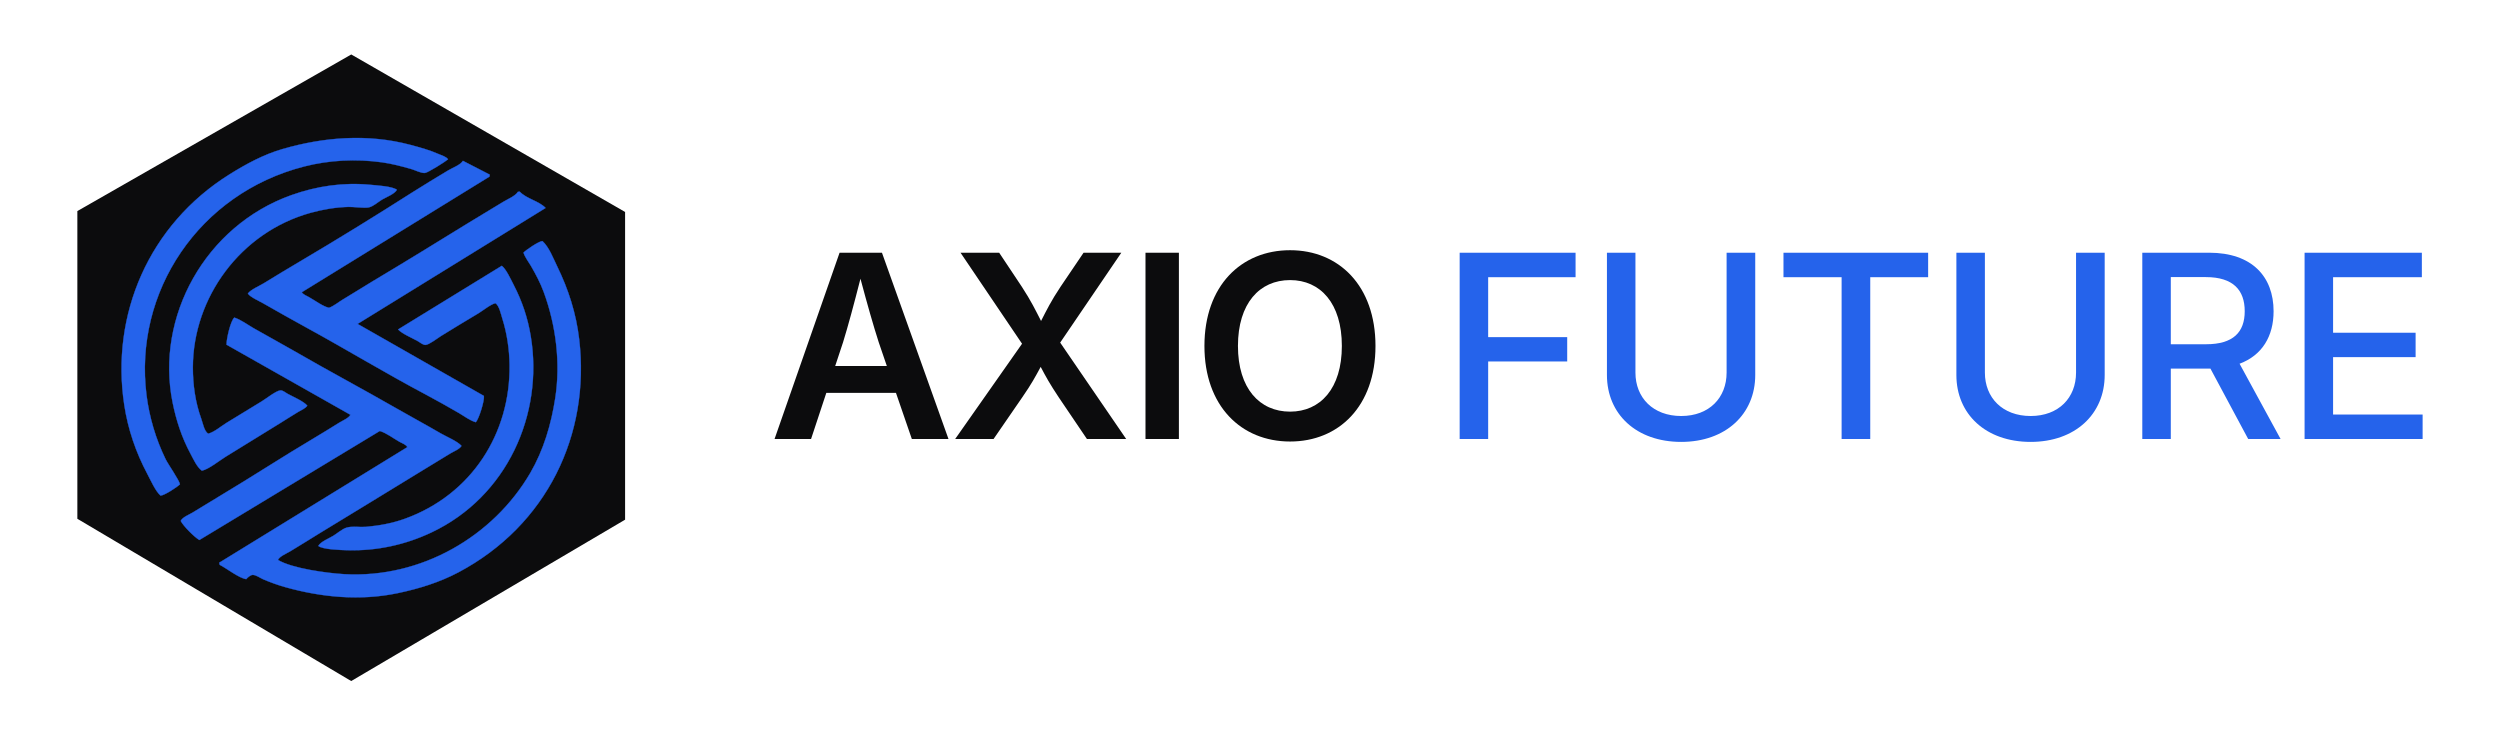
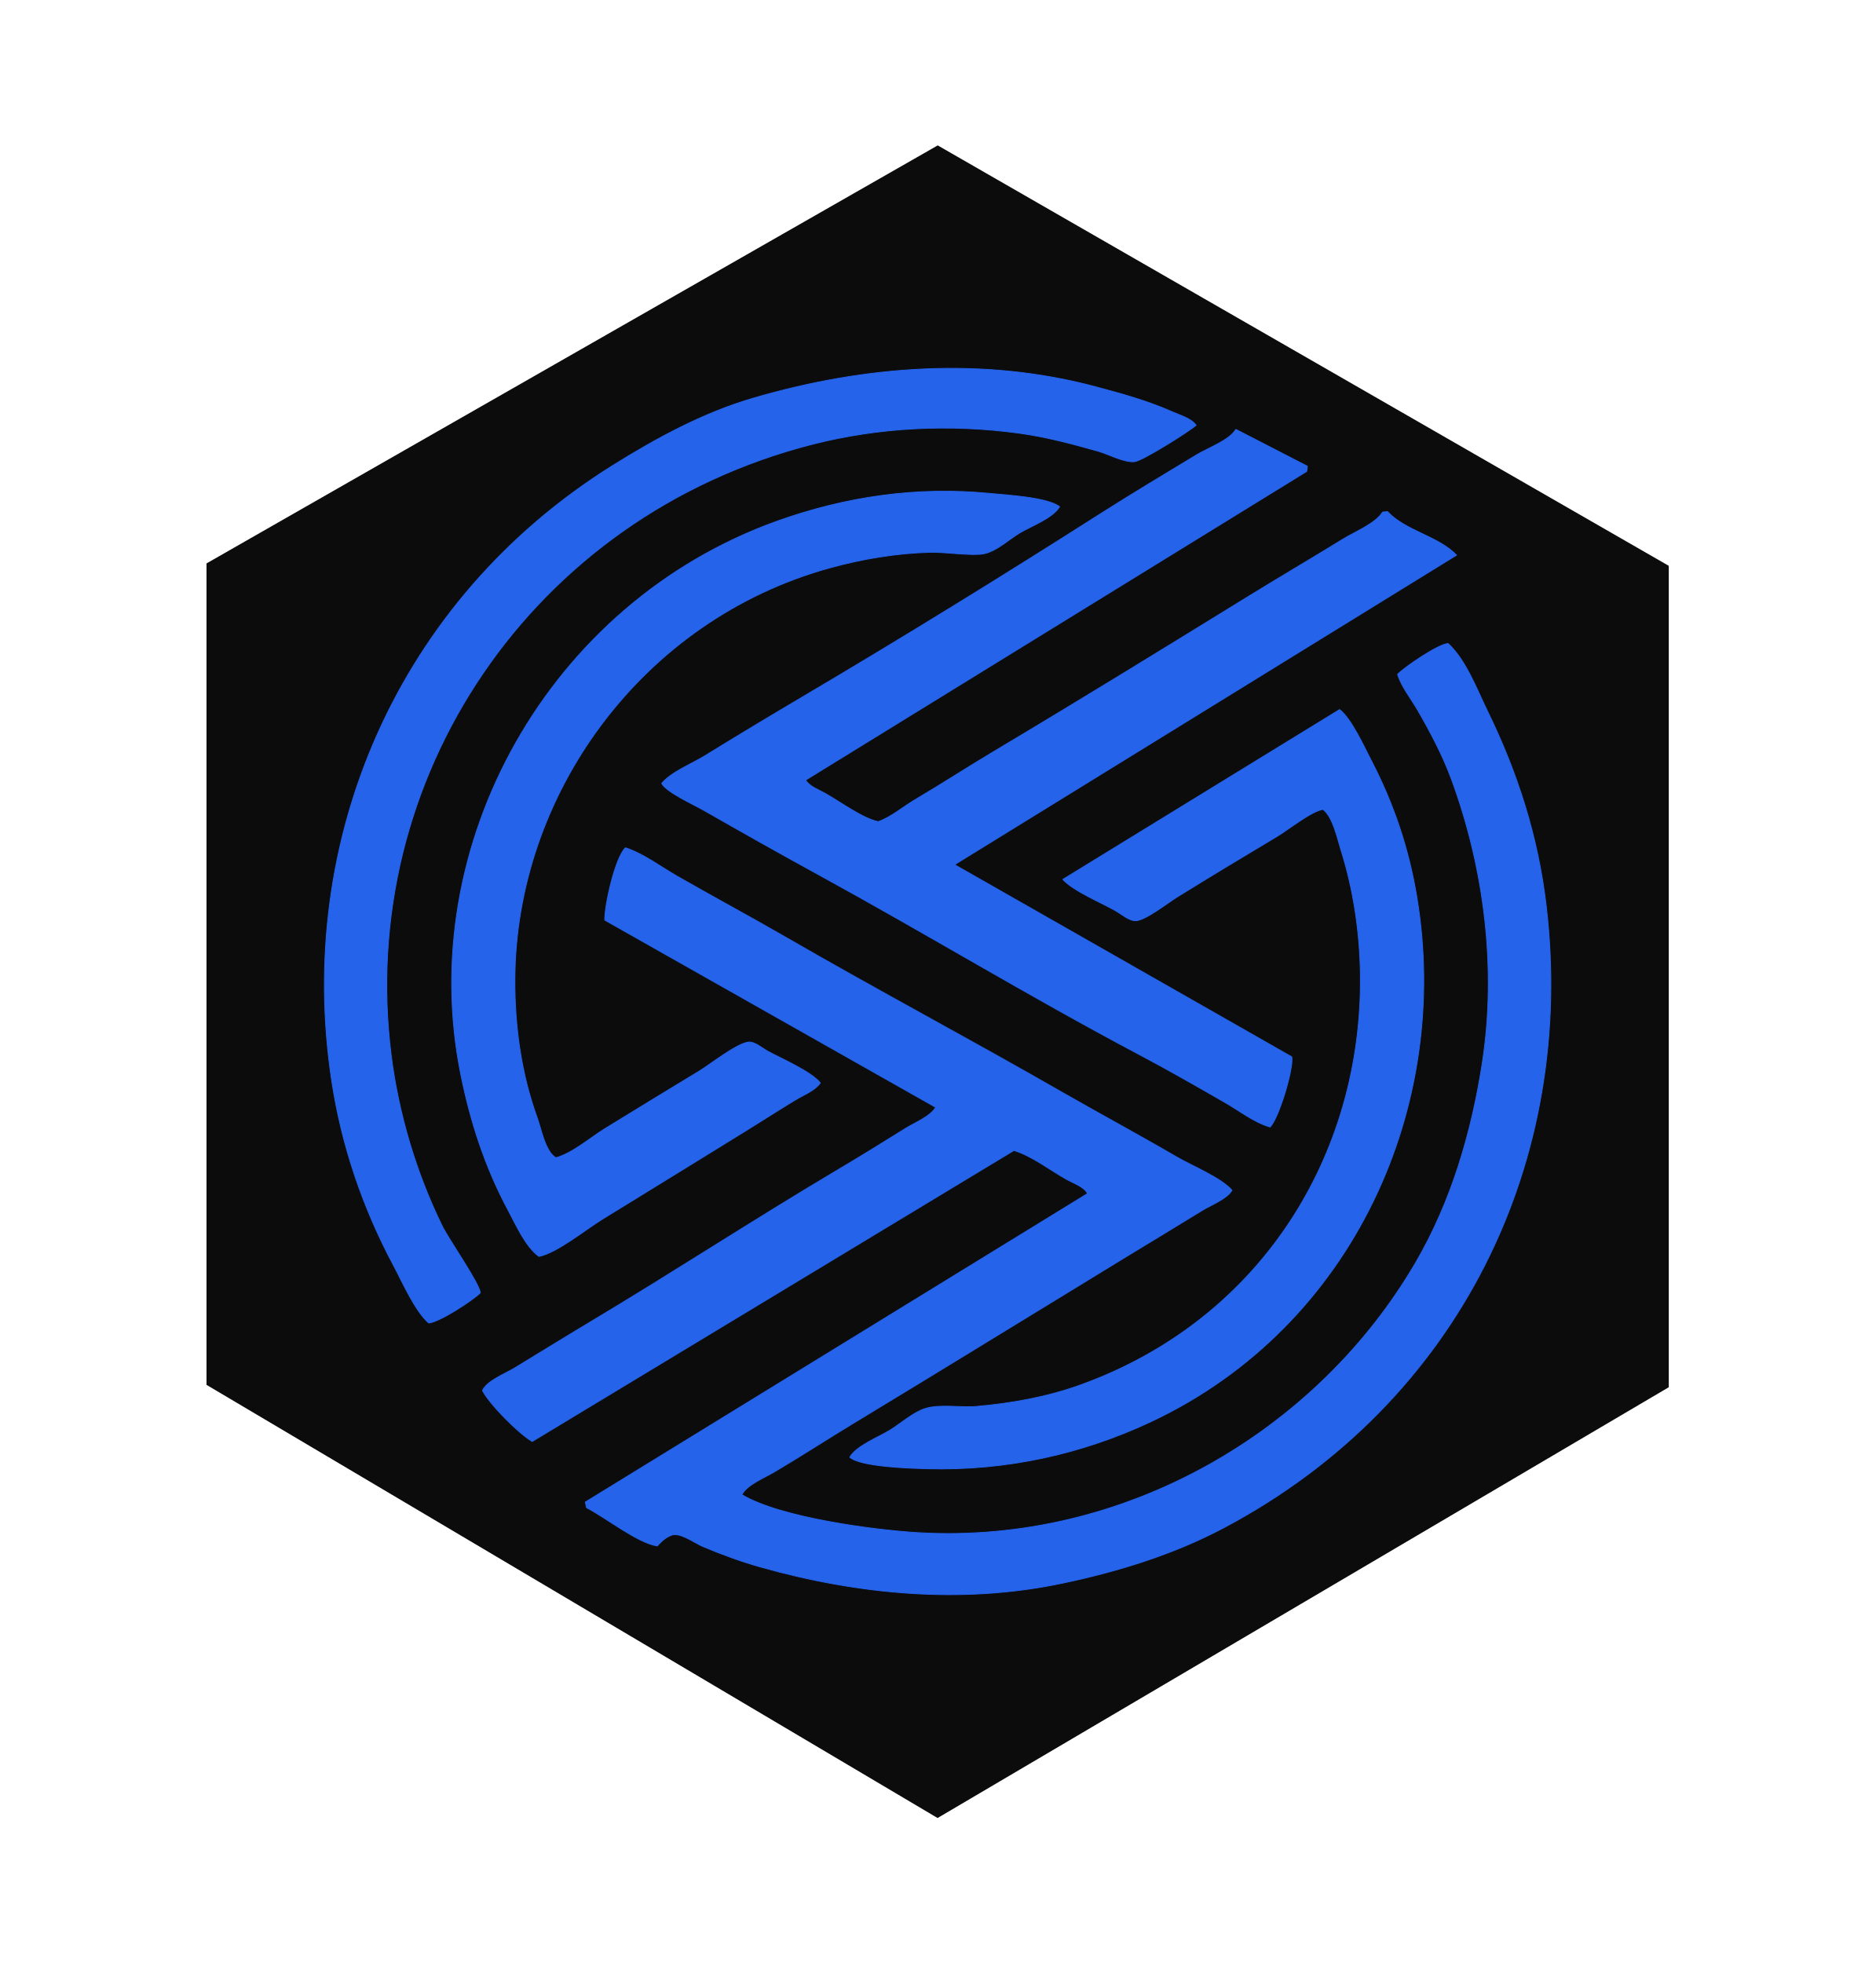
- <svg xmlns="http://www.w3.org/2000/svg" viewBox="0 0 2050 603" width="2050" height="603">
+ <svg xmlns="http://www.w3.org/2000/svg" viewBox="0 0 576 603" width="576" height="603">
  <line x1="89.08" y1="180.283" x2="89.08" y2="180.283" fill="none" stroke="#000000" stroke-width="2" />
  <path d="M89.08 178.08L89.08 419.78L305.26 547.5L521.43 420.51L521.43 178.81L305.26 54.85Z" transform="matrix(0.97144 0 0 0.97432 -8.53432 8.05917)" fill="#0c0c0d" stroke="#0c0c0d" stroke-width="30" />
  <path d="M379.44 128.25C377.34 130.17 363.52 139.26 361.24 139.44C358.07 139.68 353.64 137.12 350.59 136.22C342.88 133.95 335.22 131.8 327.22 130.67C306.96 127.79 286.07 128.83 266.29 134.1C183.32 156.23 131.88 237.05 142.18 321.72C144.36 339.67 149.49 357.74 157.17 374.11C159.16 378.37 168.15 391.69 168.46 394.75C166.06 397.18 156.41 403.74 153.25 404.01C149.23 400.4 145.43 391.31 142.89 386.35C133.77 368.55 127.57 349.52 124.67 329.7C113.83 255.56 144.11 181.91 207.4 140.66C220.43 132.18 234.21 124.36 249.16 119.84C281.85 109.95 316.48 107.16 349.78 116.41C357.31 118.5 365.13 120.74 372.23 124.03C374.55 125.11 378.1 126.13 379.44 128.25ZM391.16 129.5C398.19 133.27 405.22 137.04 412.25 140.82C412.18 141.35 412.11 141.88 412.04 142.42C362.8 174.03 313.57 205.64 264.33 237.25C265.52 239.19 268.03 240.12 270 241.26C274.27 243.72 281.17 249.07 285.75 250C289.56 248.62 293.08 245.43 296.54 243.3C304.46 238.43 312.16 233.21 320.05 228.31C344.97 212.83 369.68 196.99 394.37 181.13C403.82 175.06 413.42 169.19 422.88 163.13C426.29 160.95 432.36 158.4 434.42 154.92C434.89 154.86 435.37 154.81 435.85 154.75C441.15 160.7 450.88 162.31 456.21 168.14C406.89 199.83 357.57 231.52 308.25 263.22C341.38 282.89 374.51 302.57 407.64 322.25C408.29 325.75 403.77 341.27 401.25 343.81C396.55 342.4 392.18 338.8 387.98 336.28C379.53 331.22 371.01 326.13 362.37 321.37C330.5 303.79 299.67 284.26 268.04 266.23C256.73 259.78 245.46 253.16 234.27 246.49C231.37 244.77 223.26 240.94 221.93 238.25C224.74 234.72 230.75 232.28 234.58 229.82C244.14 223.68 253.77 217.64 263.44 211.69C293.2 193.37 322.71 174.4 351.82 155.06C360.97 148.99 370.3 143.19 379.59 137.33C382.86 135.26 389.26 132.87 391.16 129.5ZM339.2 153.25C337.21 156.79 330.96 159.15 327.52 161.27C324.33 163.25 320.63 166.92 316.92 167.71C313.45 168.45 305.29 167.14 301.14 167.26C291.03 167.54 280.99 169.3 271.3 172.1C215.96 188.1 178.76 241.78 178.64 298.75C178.61 312.98 180.54 327.54 185.24 341.01C186.44 344.43 187.58 351.31 190.72 353.25C195.65 351.86 200.79 347.13 205.11 344.36C214.36 338.43 223.63 332.53 232.92 326.67C236.32 324.53 243.78 318.3 247.4 317.73C249.24 317.45 251.67 319.66 253.2 320.53C257.31 322.86 265.97 326.74 268.67 330.25C267.21 332.55 263.89 333.89 261.59 335.33C256.89 338.27 252.28 341.38 247.63 344.38C233.24 353.67 218.81 362.9 204.39 372.15C199.48 375.3 191.13 382.42 185.75 383.57C181.79 380.59 178.98 373.88 176.73 369.51C169.87 356.21 165.54 342.28 162.7 327.62C149.09 257.37 188.46 182.89 255.95 157.7C276.1 150.18 297.18 146.97 318.72 149.19C323.6 149.69 335.5 150.34 339.2 153.25ZM220.64 472.5C214.89 471.63 205.56 463.87 199.78 460.75C199.65 460.17 199.52 459.6 199.4 459.02C248.75 427.43 298.1 395.84 347.45 364.25C346.44 362.16 343.31 361.08 341.33 359.93C336.42 357.07 331.15 352.73 325.75 351.01C278.42 380.81 231.08 410.61 183.75 440.41C179.7 437.93 171.2 428.99 169.09 424.75C170.46 421.7 175.81 419.59 178.6 417.82C185.95 413.16 193.24 408.45 200.62 403.85C225.09 388.62 248.93 372.37 273.44 357.21C280.32 352.95 287.12 348.59 293.9 344.17C296.57 342.44 301.16 340.55 302.67 337.75C270.16 318.58 237.65 299.42 205.14 280.25C205.03 275.91 208.2 260.95 211.25 258.03C216.53 259.82 221.67 263.89 226.47 266.76C237.15 273.14 247.99 279.2 258.64 285.61C285.25 301.64 312.44 316.7 339.11 332.65C350.59 339.52 362.29 346.07 373.73 353.02C378.2 355.73 386.89 359.42 390.03 363.25C388.41 366 383.89 367.73 381.19 369.46C373.88 374.16 366.51 378.77 359.17 383.44C332.28 400.53 305.47 417.75 278.52 434.75C270.67 439.7 262.96 444.93 255.06 449.79C252.28 451.51 246.92 453.78 245.57 456.75C256.74 463.78 284.48 467.64 297.75 468.43C358.25 472.03 415.04 437.53 444.19 385.42C454.71 366.62 460.65 345.38 463.8 324.17C468.11 295.17 464.43 264.51 454.73 237.01C452.12 229.61 448.47 222.44 444.67 215.6C442.74 212.13 439.94 208.54 438.84 204.75C440.74 202.61 451.14 195.24 453.75 195.31C459.01 200.38 462.23 209.44 465.29 215.96C474.25 235.06 480.25 254.71 482.63 275.75C491.5 354.03 457.19 428.45 387.64 466.89C372.72 475.14 356.35 480.38 339.75 484C310.32 490.42 279.86 487.41 251.23 479.02C245.43 477.32 239.6 475.11 234.08 472.67C231.77 471.65 228.31 468.96 225.75 469.01C223.99 469.04 221.64 471.18 220.64 472.5ZM421.75 215.57C425.21 218.34 428.99 227.04 431.06 231.19C437.76 244.66 442.16 258.37 444.52 273.25C454.72 337.32 425.93 404.87 366.41 434.19C345.78 444.35 323.31 449.43 300.25 448.78C295.48 448.64 280.66 448.24 277.36 445.25C279.25 441.75 285.8 439.11 289.18 436.95C292.3 434.95 296.06 431.45 299.55 430.3C303.93 428.85 310.1 430.07 314.75 429.64C325.15 428.68 335.48 426.75 345.29 423.07C398.3 403.21 428.67 352.59 427.87 296.75C427.69 283.99 425.84 270.88 422.13 258.66C421.06 255.12 419.79 248.6 416.87 246.25C413.54 246.67 406.5 252.56 403.31 254.54C393.46 260.67 383.63 266.84 373.88 273.14C371.24 274.84 364.61 280.27 361.73 280.44C359.77 280.55 357.43 278.4 355.82 277.44C351.47 274.83 343.34 271.38 340.16 267.75C367.36 250.36 394.55 232.96 421.75 215.57Z" transform="matrix(1.04205 0 0 1.00001 -28.00849 2.38748)" fill="#2563eb" fill-rule="evenodd" stroke="#2563eb" stroke-width="0.25" stroke-linejoin="round" />
-   <text x="630" y="360" font-family="'Inter Tight', 'Inter', system-ui, -apple-system, sans-serif" font-weight="600" font-size="210" letter-spacing="-5" fill="#0c0c0d">AXIO</text>
-   <text x="1180" y="360" font-family="'Inter Tight', 'Inter', system-ui, -apple-system, sans-serif" font-weight="500" font-size="210" letter-spacing="-3" fill="#2563eb">FUTURE</text>
</svg>
